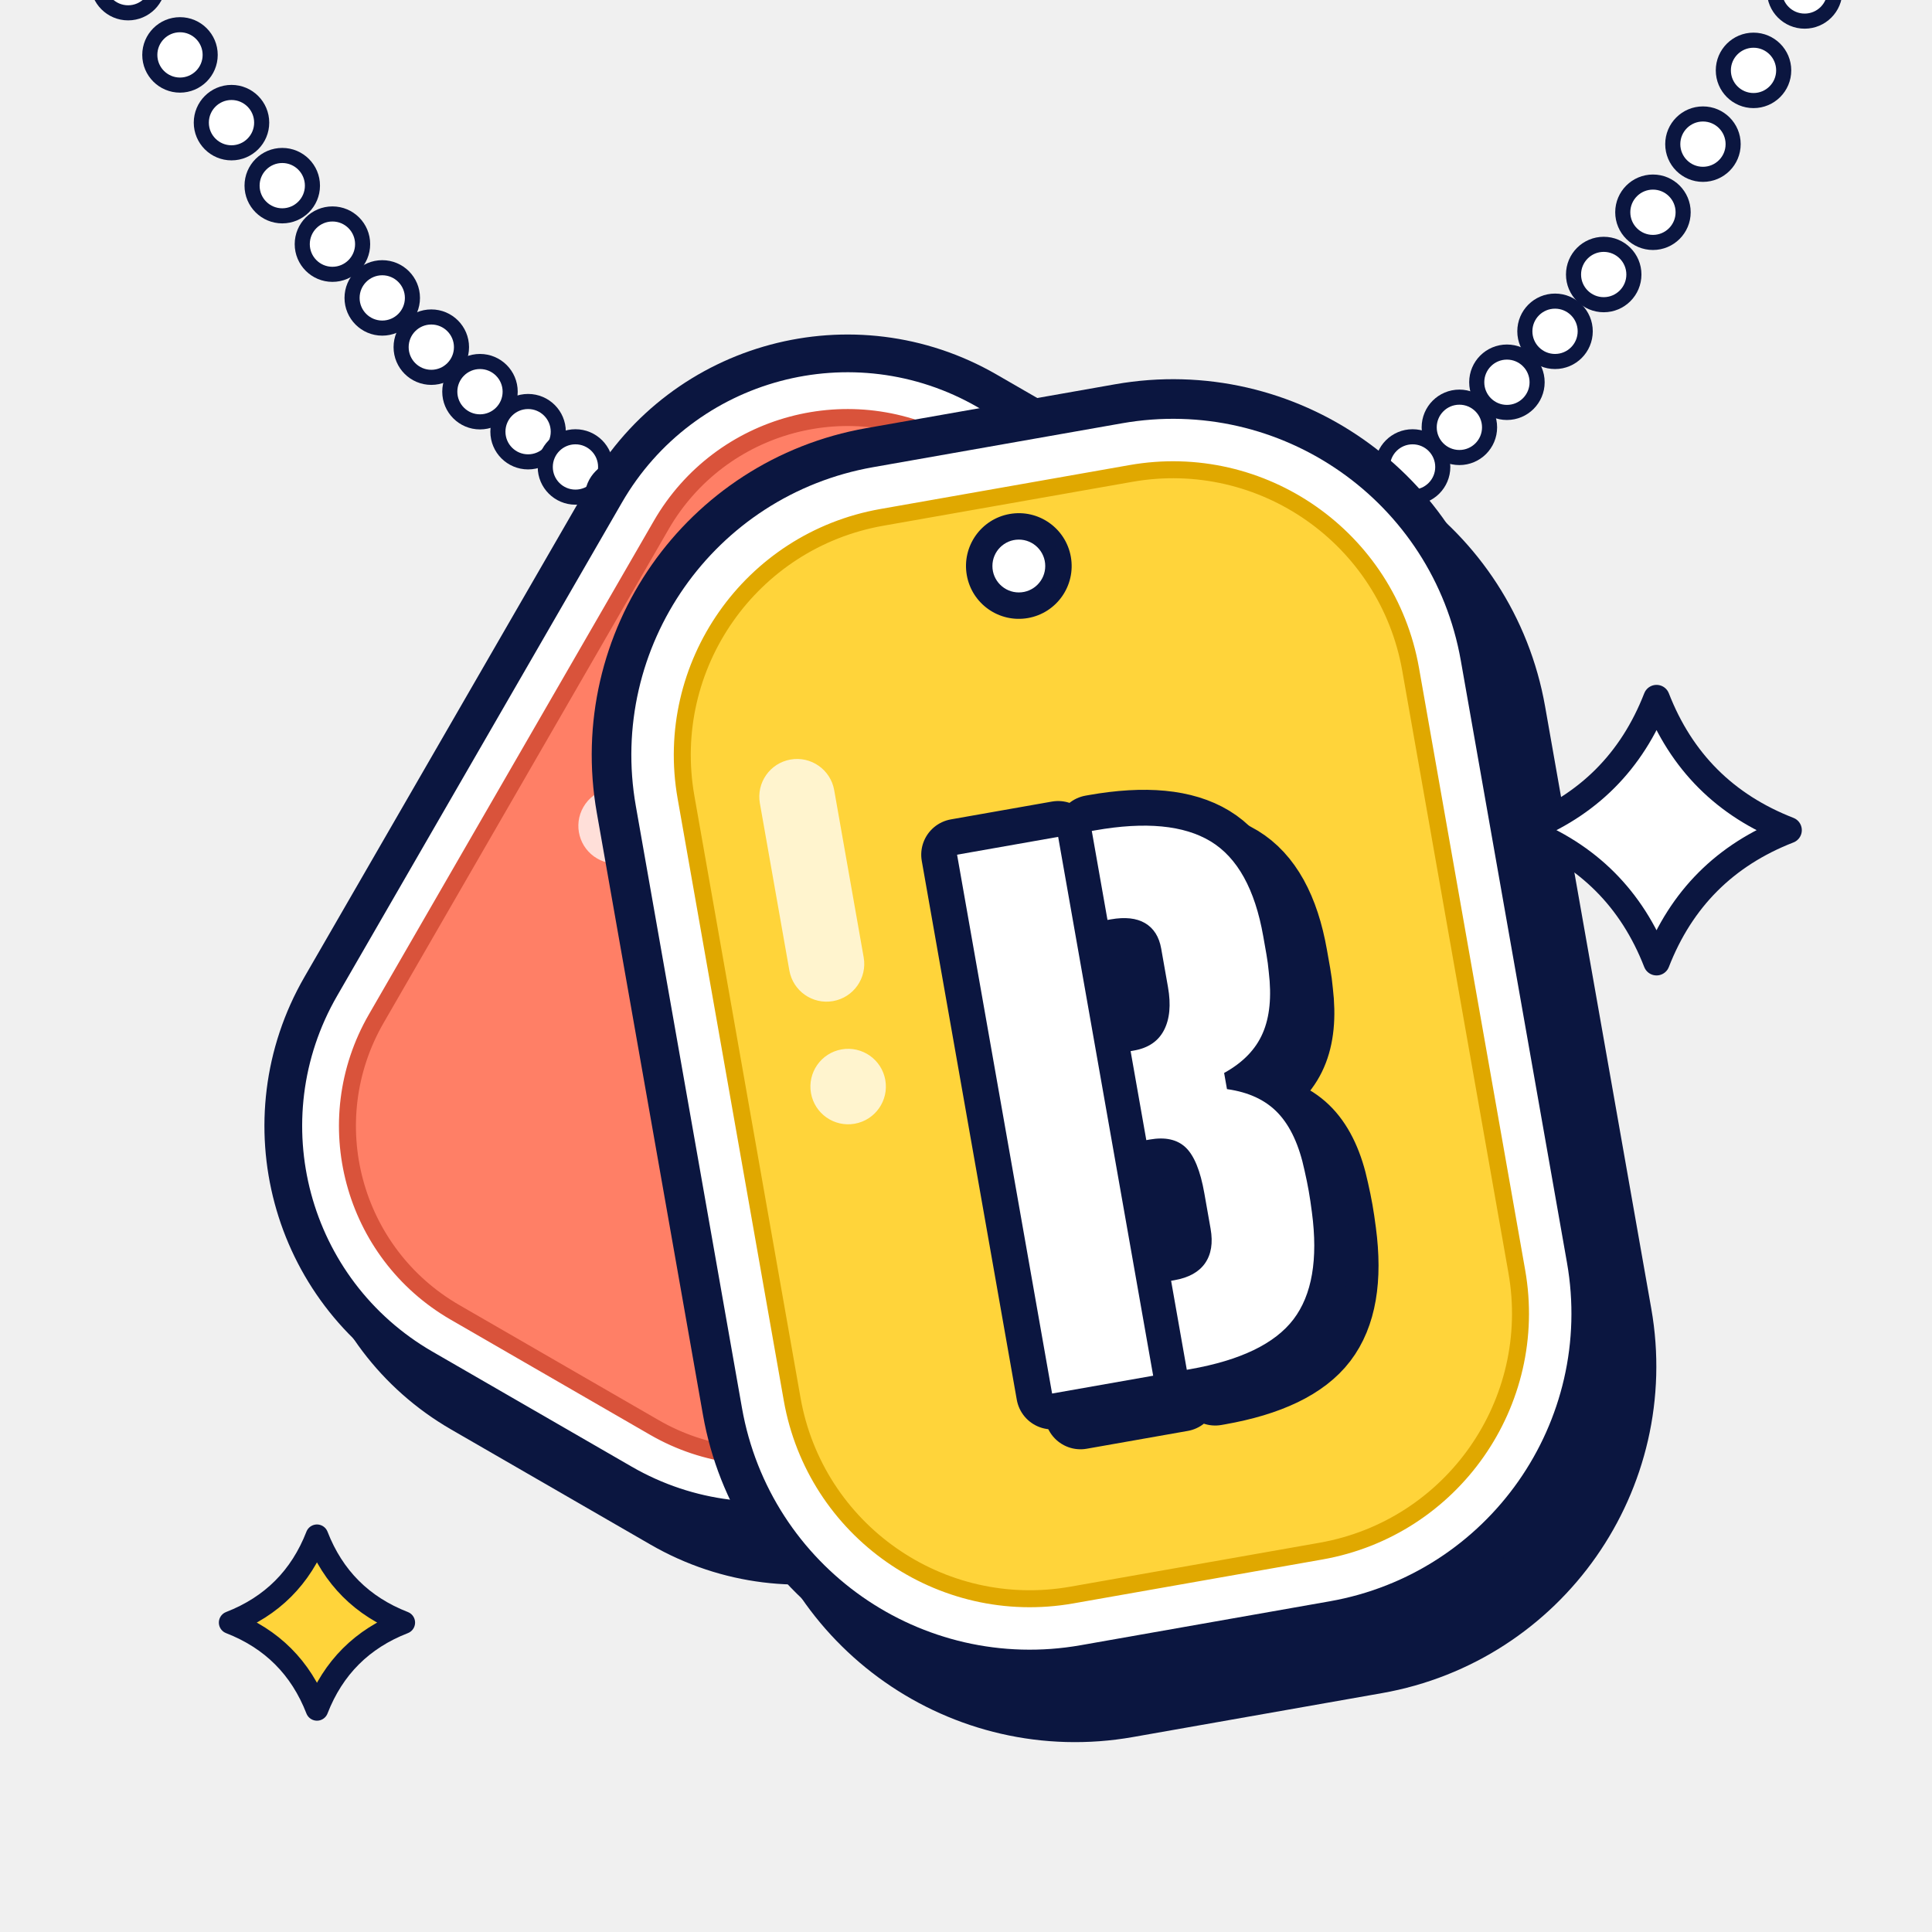
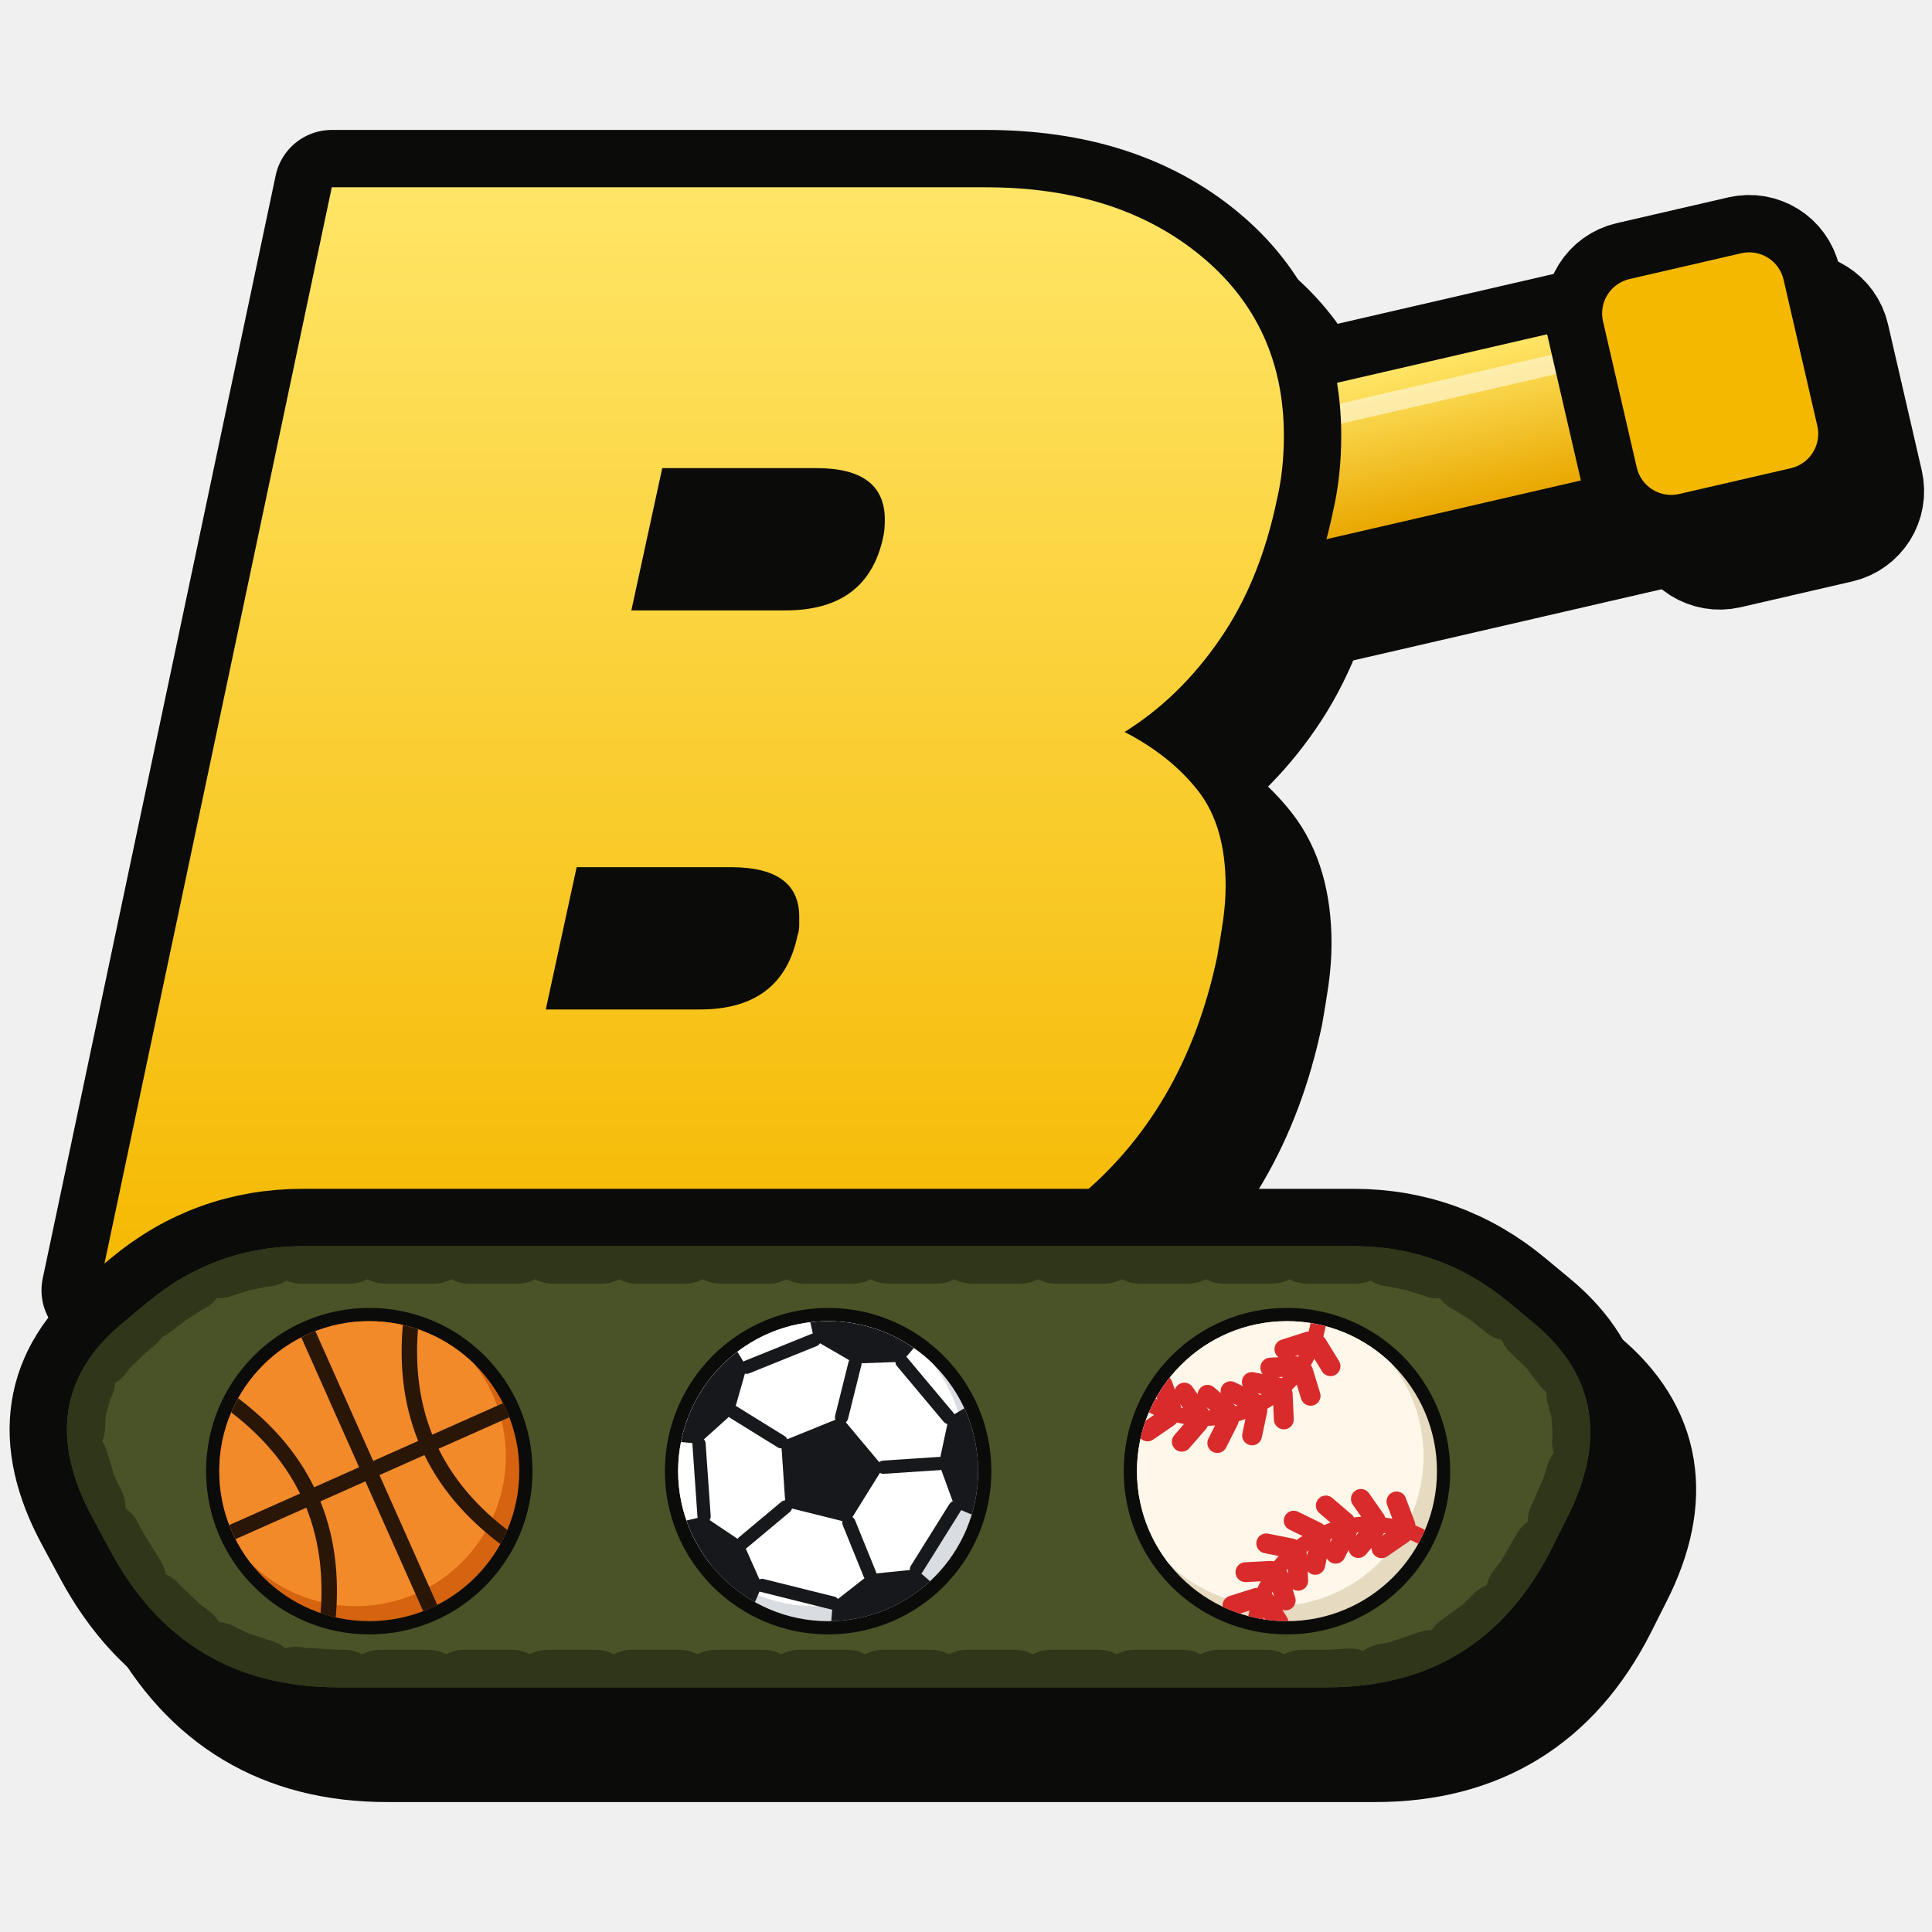
<svg xmlns="http://www.w3.org/2000/svg" viewBox="0 0 1024 1024" width="1024" height="1024">
  <defs>
+     <linearGradient id="bp-logo-blend0" gradientUnits="userSpaceOnUse" x1="0" y1="-34" x2="0" y2="34">
+       <stop offset="0" stop-color="#FFE566" />
+       <stop offset="1" stop-color="#E9A800" />
+     </linearGradient>
+     <linearGradient id="bp-logo-blend1" gradientUnits="userSpaceOnUse" x1="0" y1="196" x2="0" y2="696">
+       <stop offset="0" stop-color="#FFE566" />
+       <stop offset="1" stop-color="#F5B800" />
+     </linearGradient>
    <clipPath id="bp-logo-clip">
-       <rect x="0" y="0" width="1024" height="1024" rx="0" />
+       <path d="M205.3 701.6Q236 676 276 676L752 676Q792 676 822.7 701.6L834 711Q876 746 848.8 799.5L841.7 813.6Q810 876 740 876L292 876Q222 876 188.8 814.4L180.4 798.8Q152 746 194 711Z" />
+     </clipPath>
+     <clipPath id="bp-logo-clip1">
+       <rect x="238" y="710" width="136" height="136" rx="68" />
+     </clipPath>
+     <clipPath id="bp-logo-clip2">
+       <rect x="446" y="710" width="136" height="136" rx="68" />
+     </clipPath>
+     <clipPath id="bp-logo-clip3">
+       <rect x="654" y="710" width="136" height="136" rx="68" />
    </clipPath>
  </defs>
-   <g clip-path="url(#bp-logo-clip)">
-     <g transform="translate(512 512) scale(1) translate(-512 -512) translate(28 50)">
-       <circle cx="12" cy="-100" r="16" fill="#FFFFFF" stroke="#0B1640" stroke-width="8" stroke-linejoin="round" />
-       <circle cx="39.9" cy="-59.2" r="16" fill="#FFFFFF" stroke="#0B1640" stroke-width="8" stroke-linejoin="round" />
-       <circle cx="67.4" cy="-20.9" r="16" fill="#FFFFFF" stroke="#0B1640" stroke-width="8" stroke-linejoin="round" />
-       <circle cx="94.7" cy="15" r="16" fill="#FFFFFF" stroke="#0B1640" stroke-width="8" stroke-linejoin="round" />
-       <circle cx="121.6" cy="48.4" r="16" fill="#FFFFFF" stroke="#0B1640" stroke-width="8" stroke-linejoin="round" />
-       <circle cx="148.2" cy="79.4" r="16" fill="#FFFFFF" stroke="#0B1640" stroke-width="8" stroke-linejoin="round" />
-       <circle cx="174.6" cy="107.9" r="16" fill="#FFFFFF" stroke="#0B1640" stroke-width="8" stroke-linejoin="round" />
-       <circle cx="200.6" cy="134" r="16" fill="#FFFFFF" stroke="#0B1640" stroke-width="8" stroke-linejoin="round" />
-       <circle cx="226.4" cy="157.6" r="16" fill="#FFFFFF" stroke="#0B1640" stroke-width="8" stroke-linejoin="round" />
-       <circle cx="251.9" cy="178.8" r="16" fill="#FFFFFF" stroke="#0B1640" stroke-width="8" stroke-linejoin="round" />
-       <circle cx="277" cy="197.5" r="16" fill="#FFFFFF" stroke="#0B1640" stroke-width="8" stroke-linejoin="round" />
-       <circle cx="301.9" cy="213.8" r="16" fill="#FFFFFF" stroke="#0B1640" stroke-width="8" stroke-linejoin="round" />
-       <circle cx="326.4" cy="227.6" r="16" fill="#FFFFFF" stroke="#0B1640" stroke-width="8" stroke-linejoin="round" />
-       <circle cx="350.6" cy="239" r="16" fill="#FFFFFF" stroke="#0B1640" stroke-width="8" stroke-linejoin="round" />
-       <circle cx="374.6" cy="247.9" r="16" fill="#FFFFFF" stroke="#0B1640" stroke-width="8" stroke-linejoin="round" />
-       <circle cx="398.2" cy="254.4" r="16" fill="#FFFFFF" stroke="#0B1640" stroke-width="8" stroke-linejoin="round" />
-       <circle cx="421.6" cy="258.4" r="16" fill="#FFFFFF" stroke="#0B1640" stroke-width="8" stroke-linejoin="round" />
-       <circle cx="444.6" cy="260" r="16" fill="#FFFFFF" stroke="#0B1640" stroke-width="8" stroke-linejoin="round" />
-       <circle cx="467.4" cy="259.1" r="16" fill="#FFFFFF" stroke="#0B1640" stroke-width="8" stroke-linejoin="round" />
-       <circle cx="489.9" cy="255.8" r="16" fill="#FFFFFF" stroke="#0B1640" stroke-width="8" stroke-linejoin="round" />
-       <circle cx="512" cy="250" r="16" fill="#FFFFFF" stroke="#0B1640" stroke-width="8" stroke-linejoin="round" />
-       <circle cx="956" cy="-100" r="16" fill="#FFFFFF" stroke="#0B1640" stroke-width="8" stroke-linejoin="round" />
-       <circle cx="928.5" cy="-54.8" r="16" fill="#FFFFFF" stroke="#0B1640" stroke-width="8" stroke-linejoin="round" />
-       <circle cx="901.4" cy="-12.7" r="16" fill="#FFFFFF" stroke="#0B1640" stroke-width="8" stroke-linejoin="round" />
-       <circle cx="874.6" cy="26.4" r="16" fill="#FFFFFF" stroke="#0B1640" stroke-width="8" stroke-linejoin="round" />
-       <circle cx="848.1" cy="62.5" r="16" fill="#FFFFFF" stroke="#0B1640" stroke-width="8" stroke-linejoin="round" />
-       <circle cx="822" cy="95.5" r="16" fill="#FFFFFF" stroke="#0B1640" stroke-width="8" stroke-linejoin="round" />
-       <circle cx="796.2" cy="125.6" r="16" fill="#FFFFFF" stroke="#0B1640" stroke-width="8" stroke-linejoin="round" />
-       <circle cx="770.7" cy="152.6" r="16" fill="#FFFFFF" stroke="#0B1640" stroke-width="8" stroke-linejoin="round" />
-       <circle cx="745.5" cy="176.5" r="16" fill="#FFFFFF" stroke="#0B1640" stroke-width="8" stroke-linejoin="round" />
-       <circle cx="720.7" cy="197.5" r="16" fill="#FFFFFF" stroke="#0B1640" stroke-width="8" stroke-linejoin="round" />
-       <circle cx="696.2" cy="215.4" r="16" fill="#FFFFFF" stroke="#0B1640" stroke-width="8" stroke-linejoin="round" />
-       <circle cx="672" cy="230.3" r="16" fill="#FFFFFF" stroke="#0B1640" stroke-width="8" stroke-linejoin="round" />
-       <circle cx="648.2" cy="242.2" r="16" fill="#FFFFFF" stroke="#0B1640" stroke-width="8" stroke-linejoin="round" />
-       <circle cx="624.6" cy="251.1" r="16" fill="#FFFFFF" stroke="#0B1640" stroke-width="8" stroke-linejoin="round" />
-       <circle cx="601.5" cy="256.9" r="16" fill="#FFFFFF" stroke="#0B1640" stroke-width="8" stroke-linejoin="round" />
-       <circle cx="578.6" cy="259.7" r="16" fill="#FFFFFF" stroke="#0B1640" stroke-width="8" stroke-linejoin="round" />
-       <circle cx="556.1" cy="259.5" r="16" fill="#FFFFFF" stroke="#0B1640" stroke-width="8" stroke-linejoin="round" />
-       <circle cx="533.9" cy="256.3" r="16" fill="#FFFFFF" stroke="#0B1640" stroke-width="8" stroke-linejoin="round" />
-       <circle cx="512" cy="250" r="16" fill="#FFFFFF" stroke="#0B1640" stroke-width="8" stroke-linejoin="round" />
-       <g transform="translate(20 24) rotate(30 512 250)">
-         <rect x="337" y="212" width="350" height="530" rx="114" fill="#0B1640" stroke="#0B1640" stroke-width="88" stroke-linejoin="round" />
+   <g transform="translate(-64.5 -37) translate(576.5 549) scale(1.1692) translate(-576.5 -549)">
+     <g transform="translate(22 26)">
+       <path d="M183.4 696L289 196L585.5 196Q645.3 196 683 227.1Q720.6 258.1 720.6 308.6Q720.6 324.1 717.5 337.3Q709.8 374.6 691.5 401Q673.3 427.4 648.4 442.9Q669.4 453.8 681.8 469.7Q694.2 485.6 694.2 512.8Q694.2 519.8 693.1 527.9Q691.9 536.1 690.4 544.6Q675.6 615.3 625.5 655.6Q575.4 696 483.1 696ZM424.8 387.8L494.7 387.8Q532 387.8 539 354.4Q539.7 351.3 539.7 346.6Q539.7 323.3 508.7 323.3L438.8 323.3ZM386 568.7L455.9 568.7Q493.1 568.7 500.1 535.3Q500.9 533 500.9 530.6Q500.9 528.3 500.9 526.7Q500.9 504.2 469.9 504.2L400 504.2Z" fill="#0B0B0A" stroke="#0B0B0A" stroke-width="52" stroke-linejoin="round" stroke-linecap="round" />
+       <path d="M205.3 701.6Q236 676 276 676L752 676Q792 676 822.7 701.6L834 711Q876 746 848.8 799.5L841.7 813.6Q810 876 740 876L292 876Q222 876 188.8 814.4L180.4 798.8Q152 746 194 711Z" fill="#0B0B0A" stroke="#0B0B0A" stroke-width="52" stroke-linejoin="round" stroke-linecap="round" />
+       <g transform="translate(604 352) rotate(-13 0 0)">
+         <rect x="0" y="-34" width="300" height="68" rx="8" fill="#0B0B0A" stroke="#0B0B0A" stroke-width="52" stroke-linejoin="round" stroke-linecap="round" />
+         <rect x="276" y="-50" width="84" height="100" rx="16" fill="#0B0B0A" stroke="#0B0B0A" stroke-width="52" stroke-linejoin="round" stroke-linecap="round" />
      </g>
-       <g transform="rotate(30 512 250)">
-         <rect x="337" y="212" width="350" height="530" rx="114" fill="#FFFFFF" stroke="#0B1640" stroke-width="88" stroke-linejoin="round" />
-         <rect x="337" y="212" width="350" height="530" rx="114" fill="#FFFFFF" stroke="#FFFFFF" stroke-width="48" stroke-linejoin="round" />
-         <rect x="337" y="212" width="350" height="530" rx="114" fill="#FF7F66" stroke="#D9533B" stroke-width="9" stroke-linejoin="round" />
-         <circle cx="512" cy="250" r="24" fill="#0B1640" />
-         <rect x="376" y="310" width="40" height="120" rx="20" fill="#FFFFFF" fill-opacity="0.75" />
-         <circle cx="396" cy="476" r="20" fill="#FFFFFF" fill-opacity="0.75" />
+     </g>
+     <g transform="translate(604 352) rotate(-13 0 0)">
+       <rect x="0" y="-34" width="300" height="68" rx="8" fill="#0B0B0A" stroke="#0B0B0A" stroke-width="52" stroke-linejoin="round" stroke-linecap="round" />
+       <rect x="0" y="-34" width="300" height="68" rx="8" fill="url(#bp-logo-blend0)" />
+       <path d="M90 -20L260 -20" fill="none" stroke="#FFFFFF" stroke-width="9" stroke-linejoin="round" stroke-linecap="round" stroke-opacity="0.5" />
+       <rect x="276" y="-50" width="84" height="100" rx="16" fill="#0B0B0A" stroke="#0B0B0A" stroke-width="52" stroke-linejoin="round" stroke-linecap="round" />
+       <rect x="276" y="-50" width="84" height="100" rx="16" fill="#F5B800" />
+     </g>
+     <path d="M183.4 696L289 196L585.5 196Q645.3 196 683 227.1Q720.6 258.1 720.6 308.6Q720.6 324.1 717.5 337.3Q709.8 374.6 691.5 401Q673.3 427.4 648.4 442.9Q669.4 453.8 681.8 469.7Q694.2 485.6 694.2 512.8Q694.2 519.8 693.1 527.9Q691.9 536.1 690.4 544.6Q675.6 615.3 625.5 655.6Q575.4 696 483.1 696ZM424.8 387.8L494.7 387.8Q532 387.8 539 354.4Q539.7 351.3 539.7 346.6Q539.7 323.3 508.7 323.3L438.8 323.3ZM386 568.7L455.9 568.7Q493.1 568.7 500.1 535.3Q500.9 533 500.9 530.6Q500.9 528.3 500.9 526.7Q500.9 504.2 469.9 504.2L400 504.2Z" fill="#0B0B0A" stroke="#0B0B0A" stroke-width="52" stroke-linejoin="round" stroke-linecap="round" />
+     <path d="M183.4 696L289 196L585.5 196Q645.3 196 683 227.1Q720.6 258.1 720.6 308.6Q720.6 324.1 717.5 337.3Q709.8 374.6 691.5 401Q673.3 427.4 648.4 442.9Q669.4 453.8 681.8 469.7Q694.2 485.6 694.2 512.8Q694.2 519.8 693.1 527.9Q691.9 536.1 690.4 544.6Q675.6 615.3 625.5 655.6Q575.4 696 483.1 696ZM424.8 387.8L494.7 387.8Q532 387.8 539 354.4Q539.7 351.3 539.7 346.6Q539.7 323.3 508.7 323.3L438.8 323.3ZM386 568.7L455.9 568.7Q493.1 568.7 500.1 535.3Q500.9 533 500.9 530.6Q500.9 528.3 500.9 526.7Q500.9 504.2 469.9 504.2L400 504.2Z" fill="url(#bp-logo-blend1)" />
+     <path d="M205.3 701.6Q236 676 276 676L752 676Q792 676 822.7 701.6L834 711Q876 746 848.8 799.5L841.7 813.6Q810 876 740 876L292 876Q222 876 188.8 814.4L180.4 798.8Q152 746 194 711Z" fill="#0B0B0A" stroke="#0B0B0A" stroke-width="52" stroke-linejoin="round" stroke-linecap="round" />
+     <path d="M205.3 701.6Q236 676 276 676L752 676Q792 676 822.7 701.6L834 711Q876 746 848.8 799.5L841.7 813.6Q810 876 740 876L292 876Q222 876 188.8 814.4L180.4 798.8Q152 746 194 711Z" fill="#4A5327" />
+     <g>
+       <g clip-path="url(#bp-logo-clip)">
+         <path d="M205.3 701.6L213.1 695.6L221.2 690.4L223.4 689.2M237.9 682.6L238.3 682.4L247.3 679.6L256.6 677.6L259.3 677.3M275.2 676L276 676L297.2 676M313.2 676L335.2 676M351.2 676L373.2 676M389.2 676L411.2 676M427.2 676L449.2 676M465.2 676L487.2 676M503.2 676L525.2 676M541.2 676L563.2 676M579.2 676L601.2 676M617.2 676L639.2 676M655.2 676L677.2 676M693.2 676L715.2 676M731.2 676L752 676L753.2 676M769.1 677.3L771.4 677.6L780.7 679.6L789.7 682.4L790.4 682.7M804.9 689.4L806.8 690.4L814.9 695.6L822.7 701.6L823 701.9M835.2 712.2L843.4 720L849.8 728.5M856.6 742.9L858.7 750.6L859.5 762L859.2 764.6M856.3 780.3L854.5 786.4L848.8 799.5L848.2 800.7M840.9 814.9L833.2 828.2L829.1 833.5M818.7 845.6L812.5 851.6L801.7 859.5M787.6 867L787.1 867.2L772.6 872.1L766.6 873.2M750.7 875.4L740 876L728.8 876M712.8 876L690.8 876M674.8 876L652.8 876M636.8 876L614.8 876M598.8 876L576.8 876M560.8 876L538.8 876M522.8 876L500.8 876M484.8 876L462.8 876M446.8 876L424.8 876M408.8 876L386.8 876M370.8 876L348.8 876M332.8 876L310.8 876M294.8 876L292 876L275.1 875L272.8 874.6M257.2 871.4L244.7 867.3L236.8 863.4M223.2 855L218.9 851.9L207.7 841.3L206.9 840.3M197 827.7L188.8 814.4L185.8 808.8M178.5 794.6L174.4 785.9L170.8 774M169.2 758.1L169.6 750.5L172.4 739.8L173.8 736.9M182.2 723.3L184.6 720L194 711L197.8 707.9" fill="none" stroke="#2F3619" stroke-width="34" stroke-linejoin="round" stroke-linecap="round" />
      </g>
-       <g transform="translate(24 28) rotate(-10 512 250)">
-         <rect x="317" y="212" width="390" height="580" rx="128" fill="#0B1640" stroke="#0B1640" stroke-width="96" stroke-linejoin="round" />
+     </g>
+     <circle cx="306" cy="778" r="68" fill="#0B0B0A" stroke="#0B0B0A" stroke-width="12" stroke-linejoin="round" stroke-linecap="round" />
+     <g>
+       <g clip-path="url(#bp-logo-clip1)">
+         <circle cx="306" cy="778" r="68" fill="#D5630F" />
+         <circle cx="299.9" cy="771.2" r="68" fill="#F28A2A" />
+         <g transform="rotate(-24 306 778)">
+           <path d="M306 710L306 846M238 778L374 778M261.1 723.6Q292.4 778 261.1 832.4M350.9 723.6Q319.6 778 350.9 832.4" fill="none" stroke="#2A1606" stroke-width="7" stroke-linejoin="round" stroke-linecap="round" />
+         </g>
      </g>
-       <g transform="rotate(-10 512 250)">
-         <rect x="317" y="212" width="390" height="580" rx="128" fill="#FFFFFF" stroke="#0B1640" stroke-width="96" stroke-linejoin="round" />
-         <rect x="317" y="212" width="390" height="580" rx="128" fill="#FFFFFF" stroke="#FFFFFF" stroke-width="54" stroke-linejoin="round" />
-         <rect x="317" y="212" width="390" height="580" rx="128" fill="#FFD43A" stroke="#E0A800" stroke-width="9" stroke-linejoin="round" />
-         <circle cx="512" cy="250" r="28" fill="#0B1640" />
-         <rect x="355" y="330" width="40" height="130" rx="20" fill="#FFFFFF" fill-opacity="0.75" />
-         <circle cx="375" cy="506" r="20" fill="#FFFFFF" fill-opacity="0.75" />
-         <g transform="translate(13 13)">
-           <path d="M453.2 685.0L453.2 395.0L507.6 395.0L507.6 685.0ZM525.7 685.0L525.7 637.1L527.5 637.1Q539.0 637.1 545.0 631.1Q551.1 625.0 551.1 613.6Q551.1 608.7 551.1 604.0Q551.1 599.3 551.1 594.4Q551.1 576.4 545.6 568.9Q540.1 561.4 527.5 561.4L525.7 561.4L525.7 513.5L527.5 513.5Q539.0 513.5 545.0 505.7Q551.1 497.8 551.1 483.5Q551.1 478.2 551.1 473.0Q551.1 467.9 551.1 462.8Q551.1 453.2 545.0 448.0Q539.0 442.9 527.5 442.9L525.7 442.9L525.7 395.0L527.5 395.0Q568.1 395.0 586.8 411.4Q605.5 427.8 605.5 465.7Q605.5 470.8 605.5 475.5Q605.5 480.2 605.1 484.9Q604.0 504.7 596.3 516.3Q588.6 528.0 572.5 533.5L572.5 542.2Q589.2 547.6 597.0 559.5Q604.8 571.4 605.5 591.8Q605.8 597.8 605.8 602.9Q605.8 608.0 605.5 614.3Q603.9 652.0 586.0 668.5Q568.1 685.0 527.5 685.0Z" fill="#0B1640" stroke="#0B1640" stroke-width="38" stroke-linejoin="round" />
+     </g>
+     <circle cx="514" cy="778" r="68" fill="#0B0B0A" stroke="#0B0B0A" stroke-width="12" stroke-linejoin="round" stroke-linecap="round" />
+     <g>
+       <g clip-path="url(#bp-logo-clip2)">
+         <circle cx="514" cy="778" r="68" fill="#D9DCE0" />
+         <circle cx="507.9" cy="771.2" r="68" fill="#FFFFFF" />
+         <g transform="rotate(14 514 778)">
+           <path d="M514 752.8L537.9 770.2L528.8 798.4L499.2 798.4L490.1 770.2ZM514 727.7L534.5 721.8L545.8 699.2L482.2 699.2L493.5 721.8ZM561.9 762.5L573.8 780.1L598.8 783.9L579.1 723.4L561.2 741.2ZM543.6 818.7L530.5 835.5L534.6 860.5L586.1 823L563.6 811.5ZM484.4 818.7L464.4 811.5L441.9 823L493.4 860.5L497.5 835.5ZM466.1 762.5L466.8 741.2L448.9 723.4L429.2 783.9L454.2 780.1Z" fill="#17181B" />
+           <path d="M514 752.8L514 727.7M534.5 721.8L561.2 741.2M537.9 770.2L561.9 762.5M573.8 780.1L563.6 811.5M528.8 798.4L543.6 818.7M530.5 835.5L497.5 835.5M499.2 798.4L484.4 818.7M464.4 811.5L454.2 780.1M490.1 770.2L466.1 762.5M466.8 741.2L493.5 721.8" fill="none" stroke="#17181B" stroke-width="6" stroke-linejoin="round" stroke-linecap="round" />
        </g>
-         <path d="M453.2 685.0L453.2 395.0L507.6 395.0L507.6 685.0ZM525.7 685.0L525.7 637.1L527.5 637.1Q539.0 637.1 545.0 631.1Q551.1 625.0 551.1 613.6Q551.1 608.7 551.1 604.0Q551.1 599.3 551.1 594.4Q551.1 576.4 545.6 568.9Q540.1 561.4 527.5 561.4L525.7 561.4L525.7 513.5L527.5 513.5Q539.0 513.5 545.0 505.7Q551.1 497.8 551.1 483.5Q551.1 478.2 551.1 473.0Q551.1 467.9 551.1 462.8Q551.1 453.2 545.0 448.0Q539.0 442.9 527.5 442.9L525.7 442.9L525.7 395.0L527.5 395.0Q568.1 395.0 586.8 411.4Q605.5 427.8 605.5 465.7Q605.5 470.8 605.5 475.5Q605.5 480.2 605.1 484.9Q604.0 504.7 596.3 516.3Q588.6 528.0 572.5 533.5L572.5 542.2Q589.2 547.6 597.0 559.5Q604.8 571.4 605.5 591.8Q605.8 597.8 605.8 602.9Q605.8 608.0 605.5 614.3Q603.9 652.0 586.0 668.5Q568.1 685.0 527.5 685.0Z" fill="#0B1640" stroke="#0B1640" stroke-width="38" stroke-linejoin="round" />
-         <path d="M453.2 685.0L453.2 395.0L507.6 395.0L507.6 685.0ZM525.7 685.0L525.7 637.1L527.5 637.1Q539.0 637.1 545.0 631.1Q551.1 625.0 551.1 613.6Q551.1 608.7 551.1 604.0Q551.1 599.3 551.1 594.4Q551.1 576.4 545.6 568.9Q540.1 561.4 527.5 561.4L525.7 561.4L525.7 513.5L527.5 513.5Q539.0 513.5 545.0 505.7Q551.1 497.8 551.1 483.5Q551.1 478.2 551.1 473.0Q551.1 467.9 551.1 462.8Q551.1 453.2 545.0 448.0Q539.0 442.9 527.5 442.9L525.7 442.9L525.7 395.0L527.5 395.0Q568.1 395.0 586.8 411.4Q605.5 427.8 605.5 465.7Q605.5 470.8 605.5 475.5Q605.5 480.2 605.1 484.9Q604.0 504.7 596.3 516.3Q588.6 528.0 572.5 533.5L572.5 542.2Q589.2 547.6 597.0 559.5Q604.8 571.4 605.5 591.8Q605.8 597.8 605.8 602.9Q605.8 608.0 605.5 614.3Q603.9 652.0 586.0 668.5Q568.1 685.0 527.5 685.0Z" fill="#FFFFFF" />
      </g>
-       <circle cx="512" cy="250" r="18" fill="#FFFFFF" stroke="#0B1640" stroke-width="8" stroke-linejoin="round" />
    </g>
-     <g transform="translate(512 512) scale(1) translate(-512 -512)">
-       <path d="M878 370Q897.6 420.4 948 440Q897.6 459.6 878 510Q858.4 459.6 808 440Q858.4 420.4 878 370Z" fill="#FFFFFF" stroke="#0B1640" stroke-width="14" stroke-linejoin="round" />
-       <path d="M168 814Q180.88 847.12 214 860Q180.88 872.88 168 906Q155.12 872.88 122 860Q155.12 847.12 168 814Z" fill="#FFD43A" stroke="#0B1640" stroke-width="12" stroke-linejoin="round" />
+     <circle cx="722" cy="778" r="68" fill="#0B0B0A" stroke="#0B0B0A" stroke-width="12" stroke-linejoin="round" stroke-linecap="round" />
+     <g>
+       <g clip-path="url(#bp-logo-clip3)">
+         <circle cx="722" cy="778" r="68" fill="#E6DAC0" />
+         <circle cx="715.9" cy="771.2" r="68" fill="#FFF8EA" />
+         <g transform="rotate(64 722 778)">
+           <path d="M775.6 819.9L773.7 818.4L771.8 816.8L770.1 815.1L768.4 813.4L766.8 811.5L765.3 809.6L763.9 807.7L762.5 805.6L761.3 803.6L760.2 801.4L759.1 799.2L758.2 797L757.4 794.7L756.7 792.4L756 790L755.5 787.7L755.1 785.3L754.9 782.8L754.7 780.4L754.6 778L754.7 775.6L754.9 773.2L755.1 770.7L755.5 768.3L756 766L756.7 763.6L757.4 761.3L758.2 759L759.1 756.8L760.2 754.6L761.3 752.4L762.5 750.4L763.9 748.3L765.3 746.4L766.8 744.5L768.4 742.6L770.1 740.9L771.8 739.2L773.7 737.6L775.6 736.1M668.4 819.9L670.3 818.4L672.2 816.8L673.9 815.1L675.6 813.4L677.2 811.5L678.7 809.6L680.1 807.7L681.5 805.6L682.7 803.6L683.8 801.4L684.9 799.2L685.8 797L686.6 794.7L687.3 792.4L688 790L688.5 787.7L688.9 785.3L689.1 782.8L689.3 780.4L689.4 778L689.3 775.6L689.1 773.2L688.9 770.7L688.5 768.3L688 766L687.3 763.6L686.6 761.3L685.8 759L684.9 756.8L683.8 754.6L682.7 752.4L681.5 750.4L680.1 748.3L678.7 746.4L677.2 744.5L675.6 742.6L673.9 740.9L672.2 739.2L670.3 737.6L668.4 736.1" fill="none" stroke="#D92B2B" stroke-width="7" stroke-linejoin="round" stroke-linecap="round" />
+           <path d="M767.6 815.5L765.9 826.9M770.5 812.7L782 811.5M759.4 804.4L754.9 815M763 802.4L774.4 804.2M754.3 791.6L747.3 800.8M758.3 790.6L768.9 795.2M752.6 778L743.5 785.1M756.7 778L765.8 785.1M754.3 764.4L743.7 769M758.3 765.4L765.3 774.6M759.4 751.6L748 753.4M763 753.6L767.5 764.2M767.6 740.5L756.1 739.4M770.5 743.3L772.2 754.8M676.4 815.5L678.1 826.9M673.5 812.7L662 811.5M684.6 804.4L689.1 815M681 802.4L669.6 804.2M689.7 791.6L696.7 800.8M685.7 790.6L675.1 795.2M691.4 778L700.5 785.1M687.3 778L678.2 785.1M689.7 764.4L700.3 769M685.7 765.4L678.7 774.6M684.6 751.6L696 753.4M681 753.6L676.5 764.2M676.4 740.5L687.9 739.4M673.5 743.3L671.8 754.8" fill="none" stroke="#D92B2B" stroke-width="9" stroke-linejoin="round" stroke-linecap="round" />
+         </g>
+       </g>
    </g>
  </g>
</svg>
